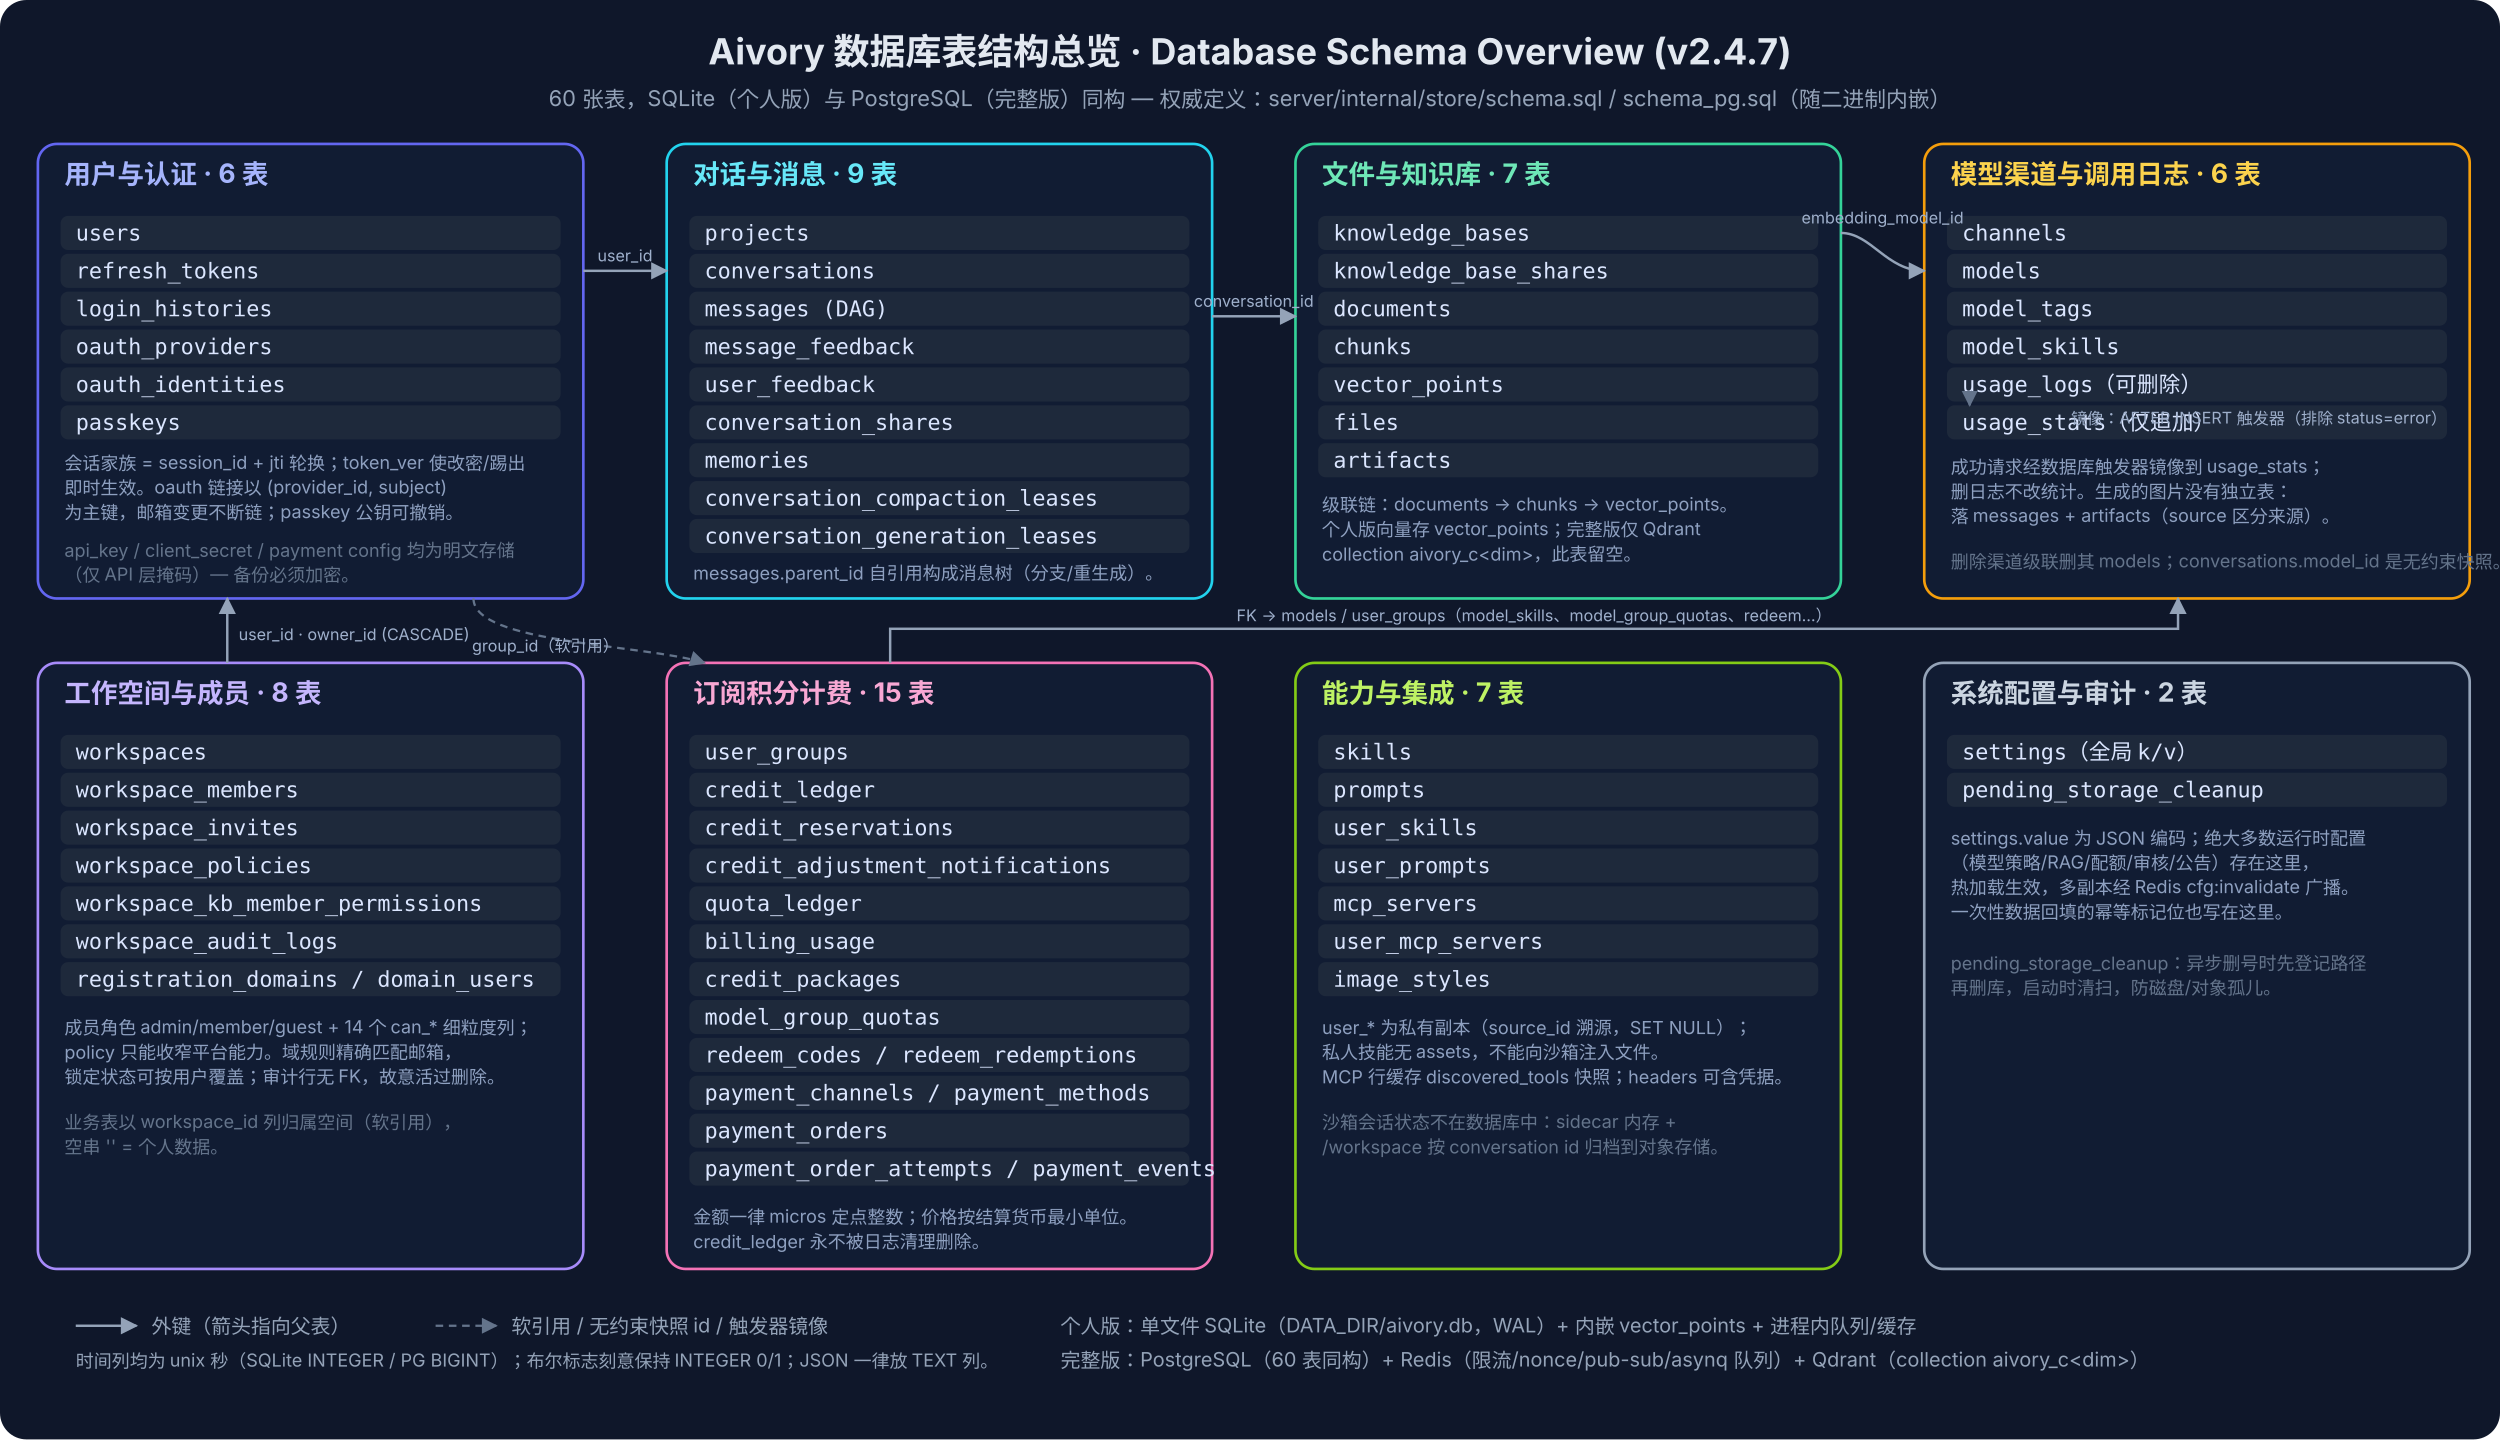
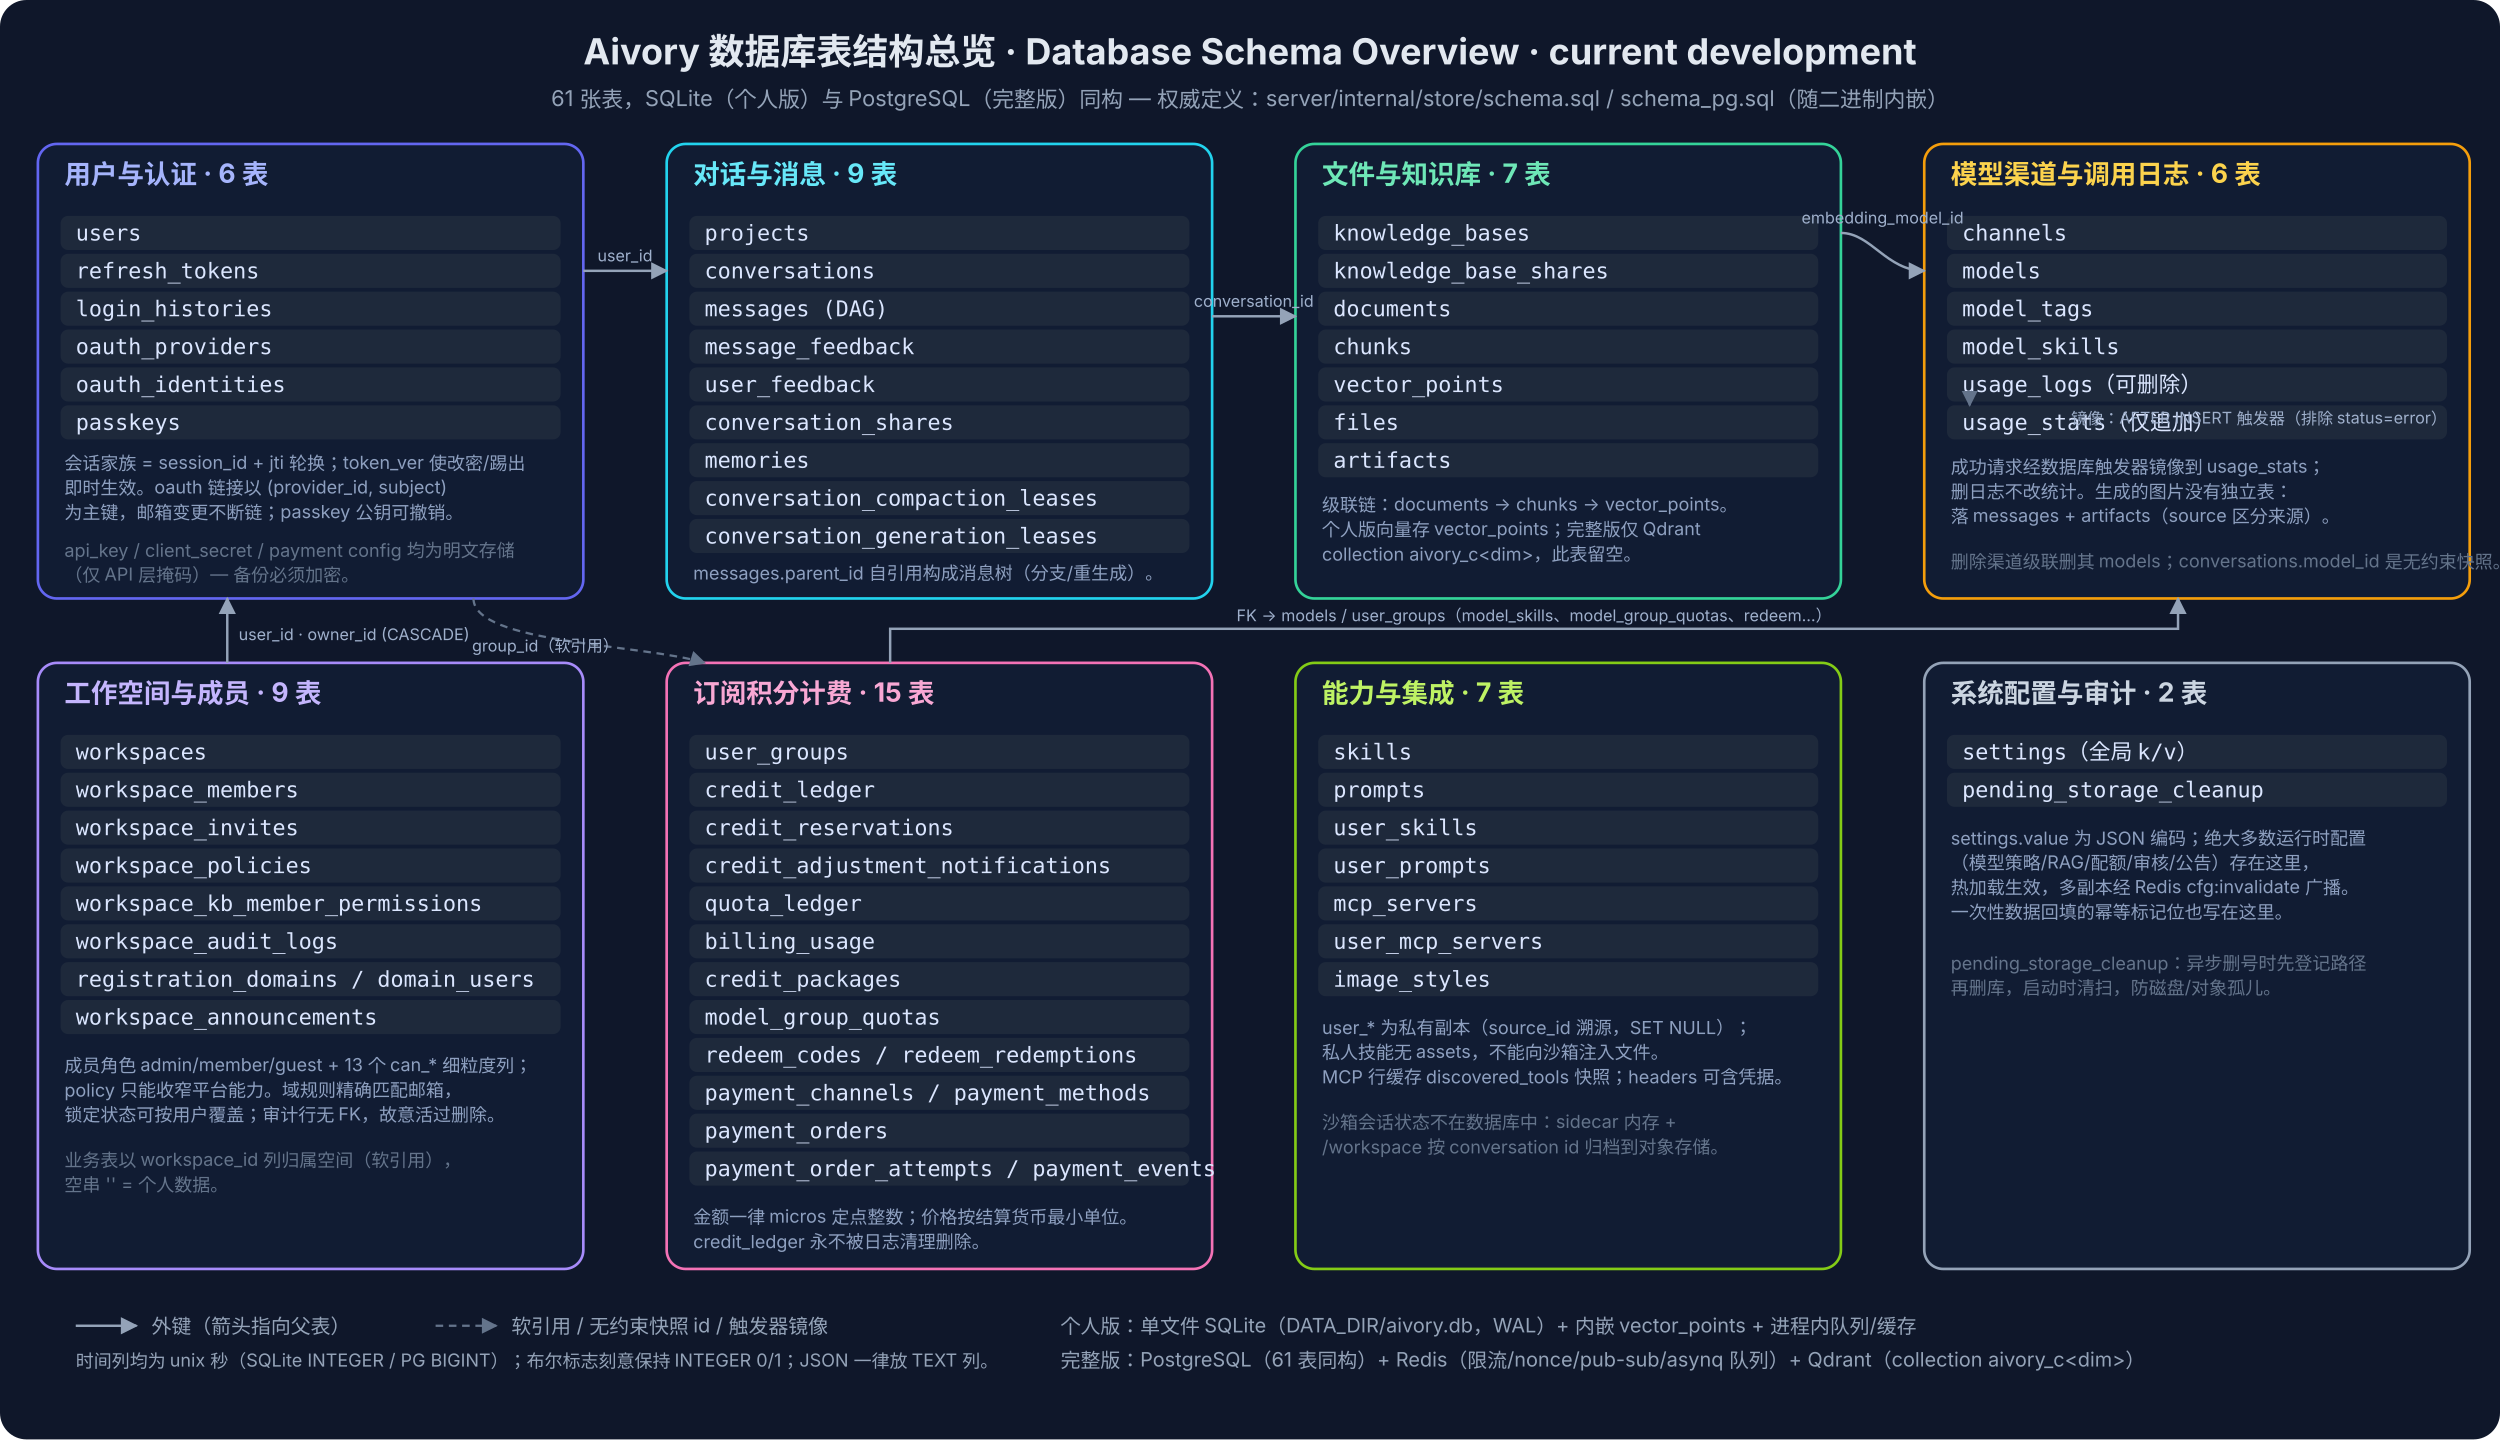
<svg xmlns="http://www.w3.org/2000/svg" viewBox="0 0 1320 760" font-family="-apple-system, 'Segoe UI', 'PingFang SC', 'Microsoft YaHei', sans-serif">
  <defs>
    <marker id="arr" viewBox="0 0 10 10" refX="9" refY="5" markerWidth="7" markerHeight="7" orient="auto-start-reverse">
      <path d="M0,0 L10,5 L0,10 z" fill="#94a3b8" />
    </marker>
    <marker id="arrc" viewBox="0 0 10 10" refX="9" refY="5" markerWidth="7" markerHeight="7" orient="auto-start-reverse">
      <path d="M0,0 L10,5 L0,10 z" fill="#64748b" />
    </marker>
  </defs>
  <rect x="0" y="0" width="1320" height="760" rx="14" fill="#0f172a" />
-   <text x="660" y="34" text-anchor="middle" font-size="19" font-weight="700" fill="#e2e8f0">Aivory 数据库表结构总览 · Database Schema Overview (v2.4.7)</text>
-   <text x="660" y="56" text-anchor="middle" font-size="11.5" fill="#94a3b8">60 张表，SQLite（个人版）与 PostgreSQL（完整版）同构 — 权威定义：server/internal/store/schema.sql / schema_pg.sql（随二进制内嵌）</text>
+   <text x="660" y="34" text-anchor="middle" font-size="19" font-weight="700" fill="#e2e8f0">Aivory 数据库表结构总览 · Database Schema Overview · current development</text>
+   <text x="660" y="56" text-anchor="middle" font-size="11.5" fill="#94a3b8">61 张表，SQLite（个人版）与 PostgreSQL（完整版）同构 — 权威定义：server/internal/store/schema.sql / schema_pg.sql（随二进制内嵌）</text>
  <g>
    <rect x="20" y="76" width="288" height="240" rx="10" fill="#111c33" stroke="#6366f1" stroke-width="1.4" />
    <text x="34" y="97" font-size="14" font-weight="700" fill="#a5b4fc">用户与认证 · 6 表</text>
    <g font-family="ui-monospace, SFMono-Regular, Menlo, monospace" font-size="11.5" fill="#dbe6ff">
      <rect x="32" y="114" width="264" height="18" rx="4" fill="#1e293b" />
      <text x="40" y="127">users</text>
      <rect x="32" y="134" width="264" height="18" rx="4" fill="#1e293b" />
      <text x="40" y="147">refresh_tokens</text>
      <rect x="32" y="154" width="264" height="18" rx="4" fill="#1e293b" />
      <text x="40" y="167">login_histories</text>
      <rect x="32" y="174" width="264" height="18" rx="4" fill="#1e293b" />
      <text x="40" y="187">oauth_providers</text>
      <rect x="32" y="194" width="264" height="18" rx="4" fill="#1e293b" />
      <text x="40" y="207">oauth_identities</text>
      <rect x="32" y="214" width="264" height="18" rx="4" fill="#1e293b" />
      <text x="40" y="227">passkeys</text>
    </g>
    <text x="34" y="248" font-size="9.5" fill="#8ea0c0">会话家族 = session_id + jti 轮换；token_ver 使改密/踢出</text>
    <text x="34" y="261" font-size="9.5" fill="#8ea0c0">即时生效。oauth 链接以 (provider_id, subject)</text>
    <text x="34" y="274" font-size="9.5" fill="#8ea0c0">为主键，邮箱变更不断链；passkey 公钥可撤销。</text>
    <text x="34" y="294" font-size="9.5" fill="#64748b">api_key / client_secret / payment config 均为明文存储</text>
    <text x="34" y="307" font-size="9.5" fill="#64748b">（仅 API 层掩码）— 备份必须加密。</text>
  </g>
  <g>
    <rect x="352" y="76" width="288" height="240" rx="10" fill="#111c33" stroke="#22d3ee" stroke-width="1.4" />
    <text x="366" y="97" font-size="14" font-weight="700" fill="#67e8f9">对话与消息 · 9 表</text>
    <g font-family="ui-monospace, SFMono-Regular, Menlo, monospace" font-size="11.5" fill="#dbe6ff">
      <rect x="364" y="114" width="264" height="18" rx="4" fill="#1e293b" />
      <text x="372" y="127">projects</text>
      <rect x="364" y="134" width="264" height="18" rx="4" fill="#1e293b" />
      <text x="372" y="147">conversations</text>
      <rect x="364" y="154" width="264" height="18" rx="4" fill="#1e293b" />
      <text x="372" y="167">messages (DAG)</text>
      <rect x="364" y="174" width="264" height="18" rx="4" fill="#1e293b" />
      <text x="372" y="187">message_feedback</text>
      <rect x="364" y="194" width="264" height="18" rx="4" fill="#1e293b" />
      <text x="372" y="207">user_feedback</text>
      <rect x="364" y="214" width="264" height="18" rx="4" fill="#1e293b" />
      <text x="372" y="227">conversation_shares</text>
      <rect x="364" y="234" width="264" height="18" rx="4" fill="#1e293b" />
      <text x="372" y="247">memories</text>
      <rect x="364" y="254" width="264" height="18" rx="4" fill="#1e293b" />
      <text x="372" y="267">conversation_compaction_leases</text>
      <rect x="364" y="274" width="264" height="18" rx="4" fill="#1e293b" />
      <text x="372" y="287">conversation_generation_leases</text>
    </g>
    <text x="366" y="306" font-size="9.5" fill="#8ea0c0">messages.parent_id 自引用构成消息树（分支/重生成）。</text>
  </g>
  <g>
    <rect x="684" y="76" width="288" height="240" rx="10" fill="#111c33" stroke="#34d399" stroke-width="1.4" />
    <text x="698" y="97" font-size="14" font-weight="700" fill="#6ee7b7">文件与知识库 · 7 表</text>
    <g font-family="ui-monospace, SFMono-Regular, Menlo, monospace" font-size="11.5" fill="#dbe6ff">
      <rect x="696" y="114" width="264" height="18" rx="4" fill="#1e293b" />
      <text x="704" y="127">knowledge_bases</text>
      <rect x="696" y="134" width="264" height="18" rx="4" fill="#1e293b" />
      <text x="704" y="147">knowledge_base_shares</text>
      <rect x="696" y="154" width="264" height="18" rx="4" fill="#1e293b" />
      <text x="704" y="167">documents</text>
      <rect x="696" y="174" width="264" height="18" rx="4" fill="#1e293b" />
      <text x="704" y="187">chunks</text>
      <rect x="696" y="194" width="264" height="18" rx="4" fill="#1e293b" />
      <text x="704" y="207">vector_points</text>
      <rect x="696" y="214" width="264" height="18" rx="4" fill="#1e293b" />
      <text x="704" y="227">files</text>
      <rect x="696" y="234" width="264" height="18" rx="4" fill="#1e293b" />
      <text x="704" y="247">artifacts</text>
    </g>
    <text x="698" y="270" font-size="9.5" fill="#8ea0c0">级联链：documents → chunks → vector_points。</text>
    <text x="698" y="283" font-size="9.5" fill="#8ea0c0">个人版向量存 vector_points；完整版仅 Qdrant</text>
    <text x="698" y="296" font-size="9.5" fill="#8ea0c0">collection aivory_c&lt;dim&gt;，此表留空。</text>
  </g>
  <g>
    <rect x="1016" y="76" width="288" height="240" rx="10" fill="#111c33" stroke="#f59e0b" stroke-width="1.4" />
    <text x="1030" y="97" font-size="14" font-weight="700" fill="#fcd34d">模型渠道与调用日志 · 6 表</text>
    <g font-family="ui-monospace, SFMono-Regular, Menlo, monospace" font-size="11.5" fill="#dbe6ff">
      <rect x="1028" y="114" width="264" height="18" rx="4" fill="#1e293b" />
      <text x="1036" y="127">channels</text>
      <rect x="1028" y="134" width="264" height="18" rx="4" fill="#1e293b" />
      <text x="1036" y="147">models</text>
      <rect x="1028" y="154" width="264" height="18" rx="4" fill="#1e293b" />
      <text x="1036" y="167">model_tags</text>
      <rect x="1028" y="174" width="264" height="18" rx="4" fill="#1e293b" />
      <text x="1036" y="187">model_skills</text>
      <rect x="1028" y="194" width="264" height="18" rx="4" fill="#1e293b" />
      <text x="1036" y="207">usage_logs（可删除）</text>
      <rect x="1028" y="214" width="264" height="18" rx="4" fill="#1e293b" />
      <text x="1036" y="227">usage_stats（仅追加）</text>
    </g>
    <text x="1030" y="250" font-size="9.5" fill="#8ea0c0">成功请求经数据库触发器镜像到 usage_stats；</text>
    <text x="1030" y="263" font-size="9.5" fill="#8ea0c0">删日志不改统计。生成的图片没有独立表：</text>
    <text x="1030" y="276" font-size="9.5" fill="#8ea0c0">落 messages + artifacts（source 区分来源）。</text>
    <text x="1030" y="300" font-size="9.5" fill="#64748b">删除渠道级联删其 models；conversations.model_id 是无约束快照。</text>
  </g>
  <g>
    <rect x="20" y="350" width="288" height="320" rx="10" fill="#111c33" stroke="#a78bfa" stroke-width="1.4" />
-     <text x="34" y="371" font-size="14" font-weight="700" fill="#c4b5fd">工作空间与成员 · 8 表</text>
+     <text x="34" y="371" font-size="14" font-weight="700" fill="#c4b5fd">工作空间与成员 · 9 表</text>
    <g font-family="ui-monospace, SFMono-Regular, Menlo, monospace" font-size="11.5" fill="#dbe6ff">
      <rect x="32" y="388" width="264" height="18" rx="4" fill="#1e293b" />
      <text x="40" y="401">workspaces</text>
      <rect x="32" y="408" width="264" height="18" rx="4" fill="#1e293b" />
      <text x="40" y="421">workspace_members</text>
      <rect x="32" y="428" width="264" height="18" rx="4" fill="#1e293b" />
      <text x="40" y="441">workspace_invites</text>
      <rect x="32" y="448" width="264" height="18" rx="4" fill="#1e293b" />
      <text x="40" y="461">workspace_policies</text>
      <rect x="32" y="468" width="264" height="18" rx="4" fill="#1e293b" />
      <text x="40" y="481">workspace_kb_member_permissions</text>
      <rect x="32" y="488" width="264" height="18" rx="4" fill="#1e293b" />
      <text x="40" y="501">workspace_audit_logs</text>
      <rect x="32" y="508" width="264" height="18" rx="4" fill="#1e293b" />
      <text x="40" y="521">registration_domains / domain_users</text>
    </g>
-     <text x="34" y="546" font-size="9.5" fill="#8ea0c0">成员角色 admin/member/guest + 14 个 can_* 细粒度列；</text>
-     <text x="34" y="559" font-size="9.5" fill="#8ea0c0">policy 只能收窄平台能力。域规则精确匹配邮箱，</text>
-     <text x="34" y="572" font-size="9.5" fill="#8ea0c0">锁定状态可按用户覆盖；审计行无 FK，故意活过删除。</text>
-     <text x="34" y="596" font-size="9.5" fill="#64748b">业务表以 workspace_id 列归属空间（软引用），</text>
-     <text x="34" y="609" font-size="9.5" fill="#64748b">空串 '' = 个人数据。</text>
+     <rect x="32" y="528" width="264" height="18" rx="4" fill="#1e293b" />
+     <text x="40" y="541" font-family="ui-monospace, SFMono-Regular, Menlo, monospace" font-size="11.5" fill="#dbe6ff">workspace_announcements</text>
+     <text x="34" y="566" font-size="9.5" fill="#8ea0c0">成员角色 admin/member/guest + 13 个 can_* 细粒度列；</text>
+     <text x="34" y="579" font-size="9.5" fill="#8ea0c0">policy 只能收窄平台能力。域规则精确匹配邮箱，</text>
+     <text x="34" y="592" font-size="9.5" fill="#8ea0c0">锁定状态可按用户覆盖；审计行无 FK，故意活过删除。</text>
+     <text x="34" y="616" font-size="9.5" fill="#64748b">业务表以 workspace_id 列归属空间（软引用），</text>
+     <text x="34" y="629" font-size="9.5" fill="#64748b">空串 '' = 个人数据。</text>
  </g>
  <g>
    <rect x="352" y="350" width="288" height="320" rx="10" fill="#111c33" stroke="#f472b6" stroke-width="1.4" />
    <text x="366" y="371" font-size="14" font-weight="700" fill="#f9a8d4">订阅积分计费 · 15 表</text>
    <g font-family="ui-monospace, SFMono-Regular, Menlo, monospace" font-size="11.5" fill="#dbe6ff">
      <rect x="364" y="388" width="264" height="18" rx="4" fill="#1e293b" />
      <text x="372" y="401">user_groups</text>
      <rect x="364" y="408" width="264" height="18" rx="4" fill="#1e293b" />
      <text x="372" y="421">credit_ledger</text>
      <rect x="364" y="428" width="264" height="18" rx="4" fill="#1e293b" />
      <text x="372" y="441">credit_reservations</text>
      <rect x="364" y="448" width="264" height="18" rx="4" fill="#1e293b" />
      <text x="372" y="461">credit_adjustment_notifications</text>
      <rect x="364" y="468" width="264" height="18" rx="4" fill="#1e293b" />
      <text x="372" y="481">quota_ledger</text>
      <rect x="364" y="488" width="264" height="18" rx="4" fill="#1e293b" />
      <text x="372" y="501">billing_usage</text>
      <rect x="364" y="508" width="264" height="18" rx="4" fill="#1e293b" />
      <text x="372" y="521">credit_packages</text>
      <rect x="364" y="528" width="264" height="18" rx="4" fill="#1e293b" />
      <text x="372" y="541">model_group_quotas</text>
      <rect x="364" y="548" width="264" height="18" rx="4" fill="#1e293b" />
      <text x="372" y="561">redeem_codes / redeem_redemptions</text>
      <rect x="364" y="568" width="264" height="18" rx="4" fill="#1e293b" />
      <text x="372" y="581">payment_channels / payment_methods</text>
      <rect x="364" y="588" width="264" height="18" rx="4" fill="#1e293b" />
      <text x="372" y="601">payment_orders</text>
      <rect x="364" y="608" width="264" height="18" rx="4" fill="#1e293b" />
      <text x="372" y="621">payment_order_attempts / payment_events</text>
    </g>
    <text x="366" y="646" font-size="9.5" fill="#8ea0c0">金额一律 micros 定点整数；价格按结算货币最小单位。</text>
    <text x="366" y="659" font-size="9.5" fill="#8ea0c0">credit_ledger 永不被日志清理删除。</text>
  </g>
  <g>
    <rect x="684" y="350" width="288" height="320" rx="10" fill="#111c33" stroke="#84cc16" stroke-width="1.4" />
    <text x="698" y="371" font-size="14" font-weight="700" fill="#bef264">能力与集成 · 7 表</text>
    <g font-family="ui-monospace, SFMono-Regular, Menlo, monospace" font-size="11.5" fill="#dbe6ff">
      <rect x="696" y="388" width="264" height="18" rx="4" fill="#1e293b" />
      <text x="704" y="401">skills</text>
      <rect x="696" y="408" width="264" height="18" rx="4" fill="#1e293b" />
      <text x="704" y="421">prompts</text>
      <rect x="696" y="428" width="264" height="18" rx="4" fill="#1e293b" />
      <text x="704" y="441">user_skills</text>
      <rect x="696" y="448" width="264" height="18" rx="4" fill="#1e293b" />
      <text x="704" y="461">user_prompts</text>
      <rect x="696" y="468" width="264" height="18" rx="4" fill="#1e293b" />
      <text x="704" y="481">mcp_servers</text>
      <rect x="696" y="488" width="264" height="18" rx="4" fill="#1e293b" />
      <text x="704" y="501">user_mcp_servers</text>
      <rect x="696" y="508" width="264" height="18" rx="4" fill="#1e293b" />
      <text x="704" y="521">image_styles</text>
    </g>
    <text x="698" y="546" font-size="9.5" fill="#8ea0c0">user_* 为私有副本（source_id 溯源，SET NULL）；</text>
    <text x="698" y="559" font-size="9.5" fill="#8ea0c0">私人技能无 assets，不能向沙箱注入文件。</text>
    <text x="698" y="572" font-size="9.5" fill="#8ea0c0">MCP 行缓存 discovered_tools 快照；headers 可含凭据。</text>
    <text x="698" y="596" font-size="9.5" fill="#64748b">沙箱会话状态不在数据库中：sidecar 内存 +</text>
    <text x="698" y="609" font-size="9.5" fill="#64748b">/workspace 按 conversation id 归档到对象存储。</text>
  </g>
  <g>
    <rect x="1016" y="350" width="288" height="320" rx="10" fill="#111c33" stroke="#94a3b8" stroke-width="1.4" />
    <text x="1030" y="371" font-size="14" font-weight="700" fill="#cbd5e1">系统配置与审计 · 2 表</text>
    <g font-family="ui-monospace, SFMono-Regular, Menlo, monospace" font-size="11.5" fill="#dbe6ff">
      <rect x="1028" y="388" width="264" height="18" rx="4" fill="#1e293b" />
      <text x="1036" y="401">settings（全局 k/v）</text>
      <rect x="1028" y="408" width="264" height="18" rx="4" fill="#1e293b" />
      <text x="1036" y="421">pending_storage_cleanup</text>
    </g>
    <text x="1030" y="446" font-size="9.5" fill="#8ea0c0">settings.value 为 JSON 编码；绝大多数运行时配置</text>
    <text x="1030" y="459" font-size="9.5" fill="#8ea0c0">（模型策略/RAG/配额/审核/公告）存在这里，</text>
    <text x="1030" y="472" font-size="9.5" fill="#8ea0c0">热加载生效，多副本经 Redis cfg:invalidate 广播。</text>
    <text x="1030" y="485" font-size="9.5" fill="#8ea0c0">一次性数据回填的幂等标记位也写在这里。</text>
    <text x="1030" y="512" font-size="9.5" fill="#64748b">pending_storage_cleanup：异步删号时先登记路径</text>
    <text x="1030" y="525" font-size="9.5" fill="#64748b">再删库，启动时清扫，防磁盘/对象孤儿。</text>
  </g>
  <g stroke="#94a3b8" stroke-width="1.3" fill="none" marker-end="url(#arr)">
    <path d="M308,143 L352,143" />
    <path d="M640,167 L684,167" />
    <path d="M972,123 C988,123 996,143 1016,143" />
    <path d="M120,350 L120,316" />
    <path d="M470,350 L470,332 L1150,332 L1150,316" />
  </g>
  <g stroke="#64748b" stroke-width="1.2" stroke-dasharray="4 3" fill="none" marker-end="url(#arrc)">
    <path d="M250,316 C250,340 340,340 372,350" />
    <path d="M1040,212 L1040,214" marker-end="url(#arrc)" />
  </g>
  <g font-size="8.5" fill="#9fb0cc">
    <text x="330" y="138" text-anchor="middle">user_id</text>
    <text x="662" y="162" text-anchor="middle">conversation_id</text>
    <text x="994" y="118" text-anchor="middle">embedding_model_id</text>
    <text x="126" y="338">user_id · owner_id (CASCADE)</text>
    <text x="810" y="328" text-anchor="middle">FK → models / user_groups（model_skills、model_group_quotas、redeem…）</text>
    <text x="288" y="344" text-anchor="middle">group_id（软引用）</text>
    <text x="1292" y="224" text-anchor="end">镜像：AFTER INSERT 触发器（排除 status=error）</text>
  </g>
  <g font-size="10.5" fill="#94a3b8">
    <line x1="40" y1="700" x2="72" y2="700" stroke="#94a3b8" stroke-width="1.3" marker-end="url(#arr)" />
    <text x="80" y="704">外键（箭头指向父表）</text>
    <line x1="230" y1="700" x2="262" y2="700" stroke="#64748b" stroke-width="1.2" stroke-dasharray="4 3" marker-end="url(#arrc)" />
    <text x="270" y="704">软引用 / 无约束快照 id / 触发器镜像</text>
    <text x="560" y="704">个人版：单文件 SQLite（DATA_DIR/aivory.db，WAL）+ 内嵌 vector_points + 进程内队列/缓存</text>
-     <text x="560" y="722">完整版：PostgreSQL（60 表同构）+ Redis（限流/nonce/pub-sub/asynq 队列）+ Qdrant（collection aivory_c&lt;dim&gt;）</text>
+     <text x="560" y="722">完整版：PostgreSQL（61 表同构）+ Redis（限流/nonce/pub-sub/asynq 队列）+ Qdrant（collection aivory_c&lt;dim&gt;）</text>
    <text x="40" y="722" font-size="9.5">时间列均为 unix 秒（SQLite INTEGER / PG BIGINT）；布尔标志刻意保持 INTEGER 0/1；JSON 一律放 TEXT 列。</text>
  </g>
</svg>
